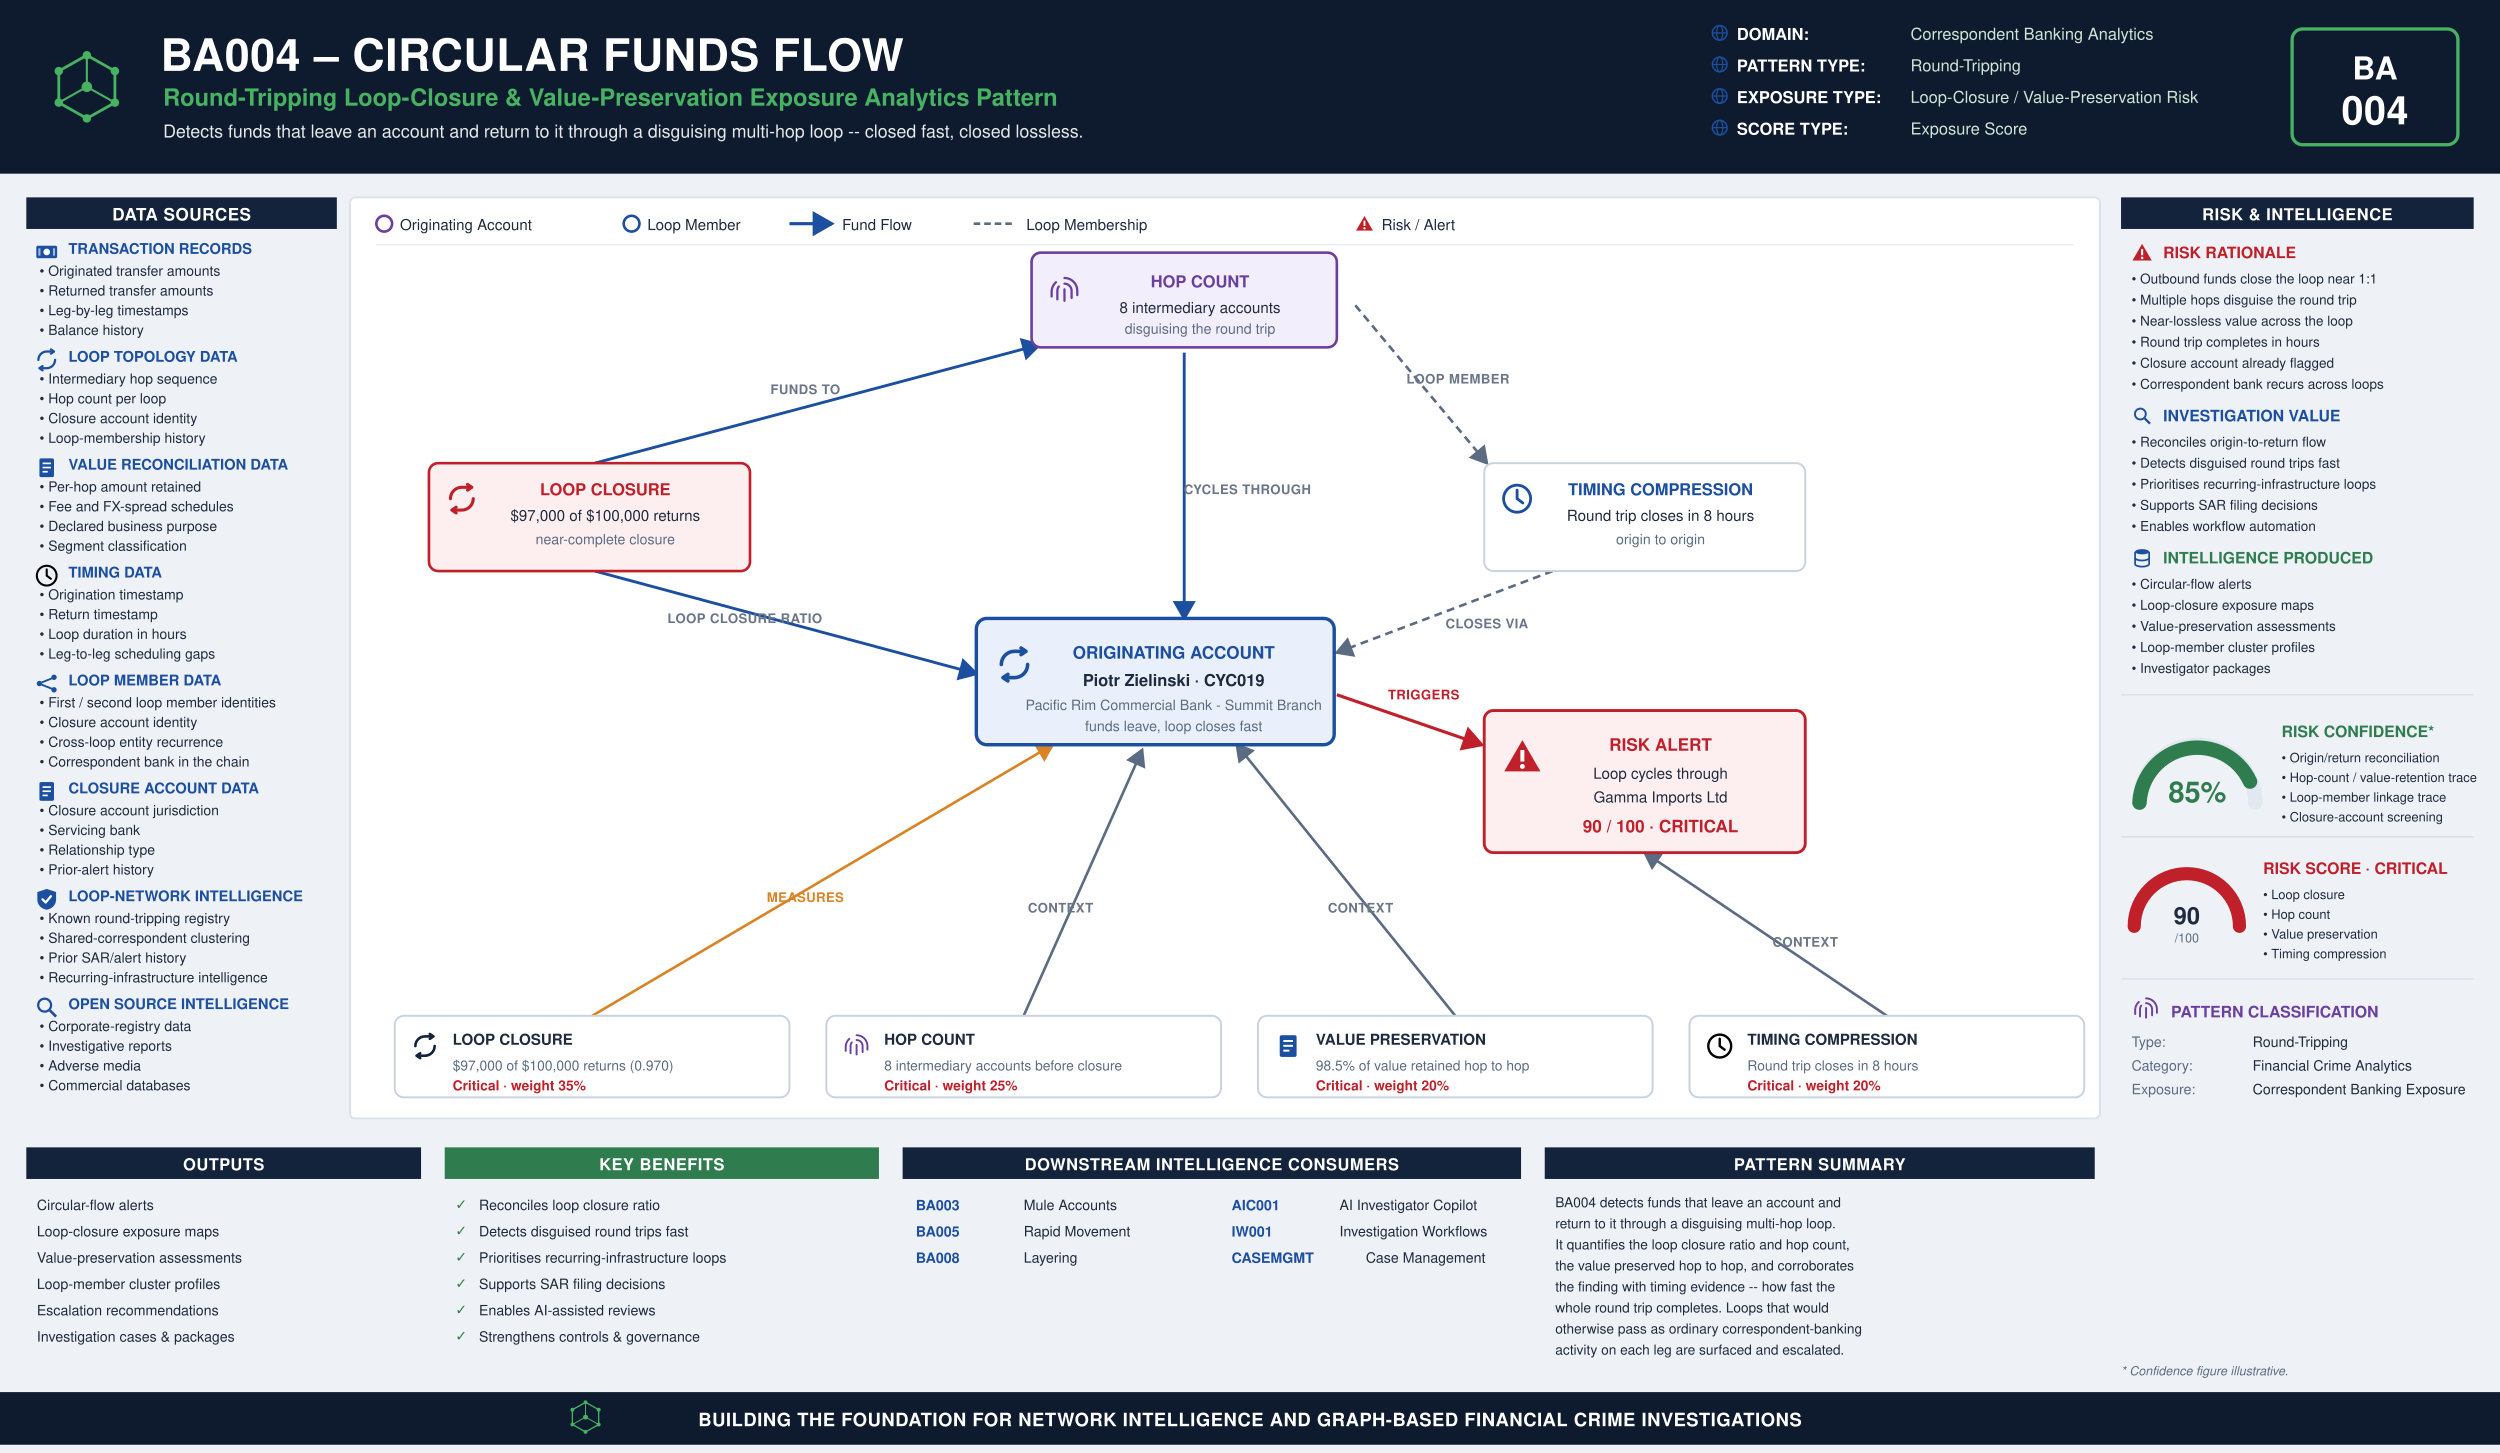
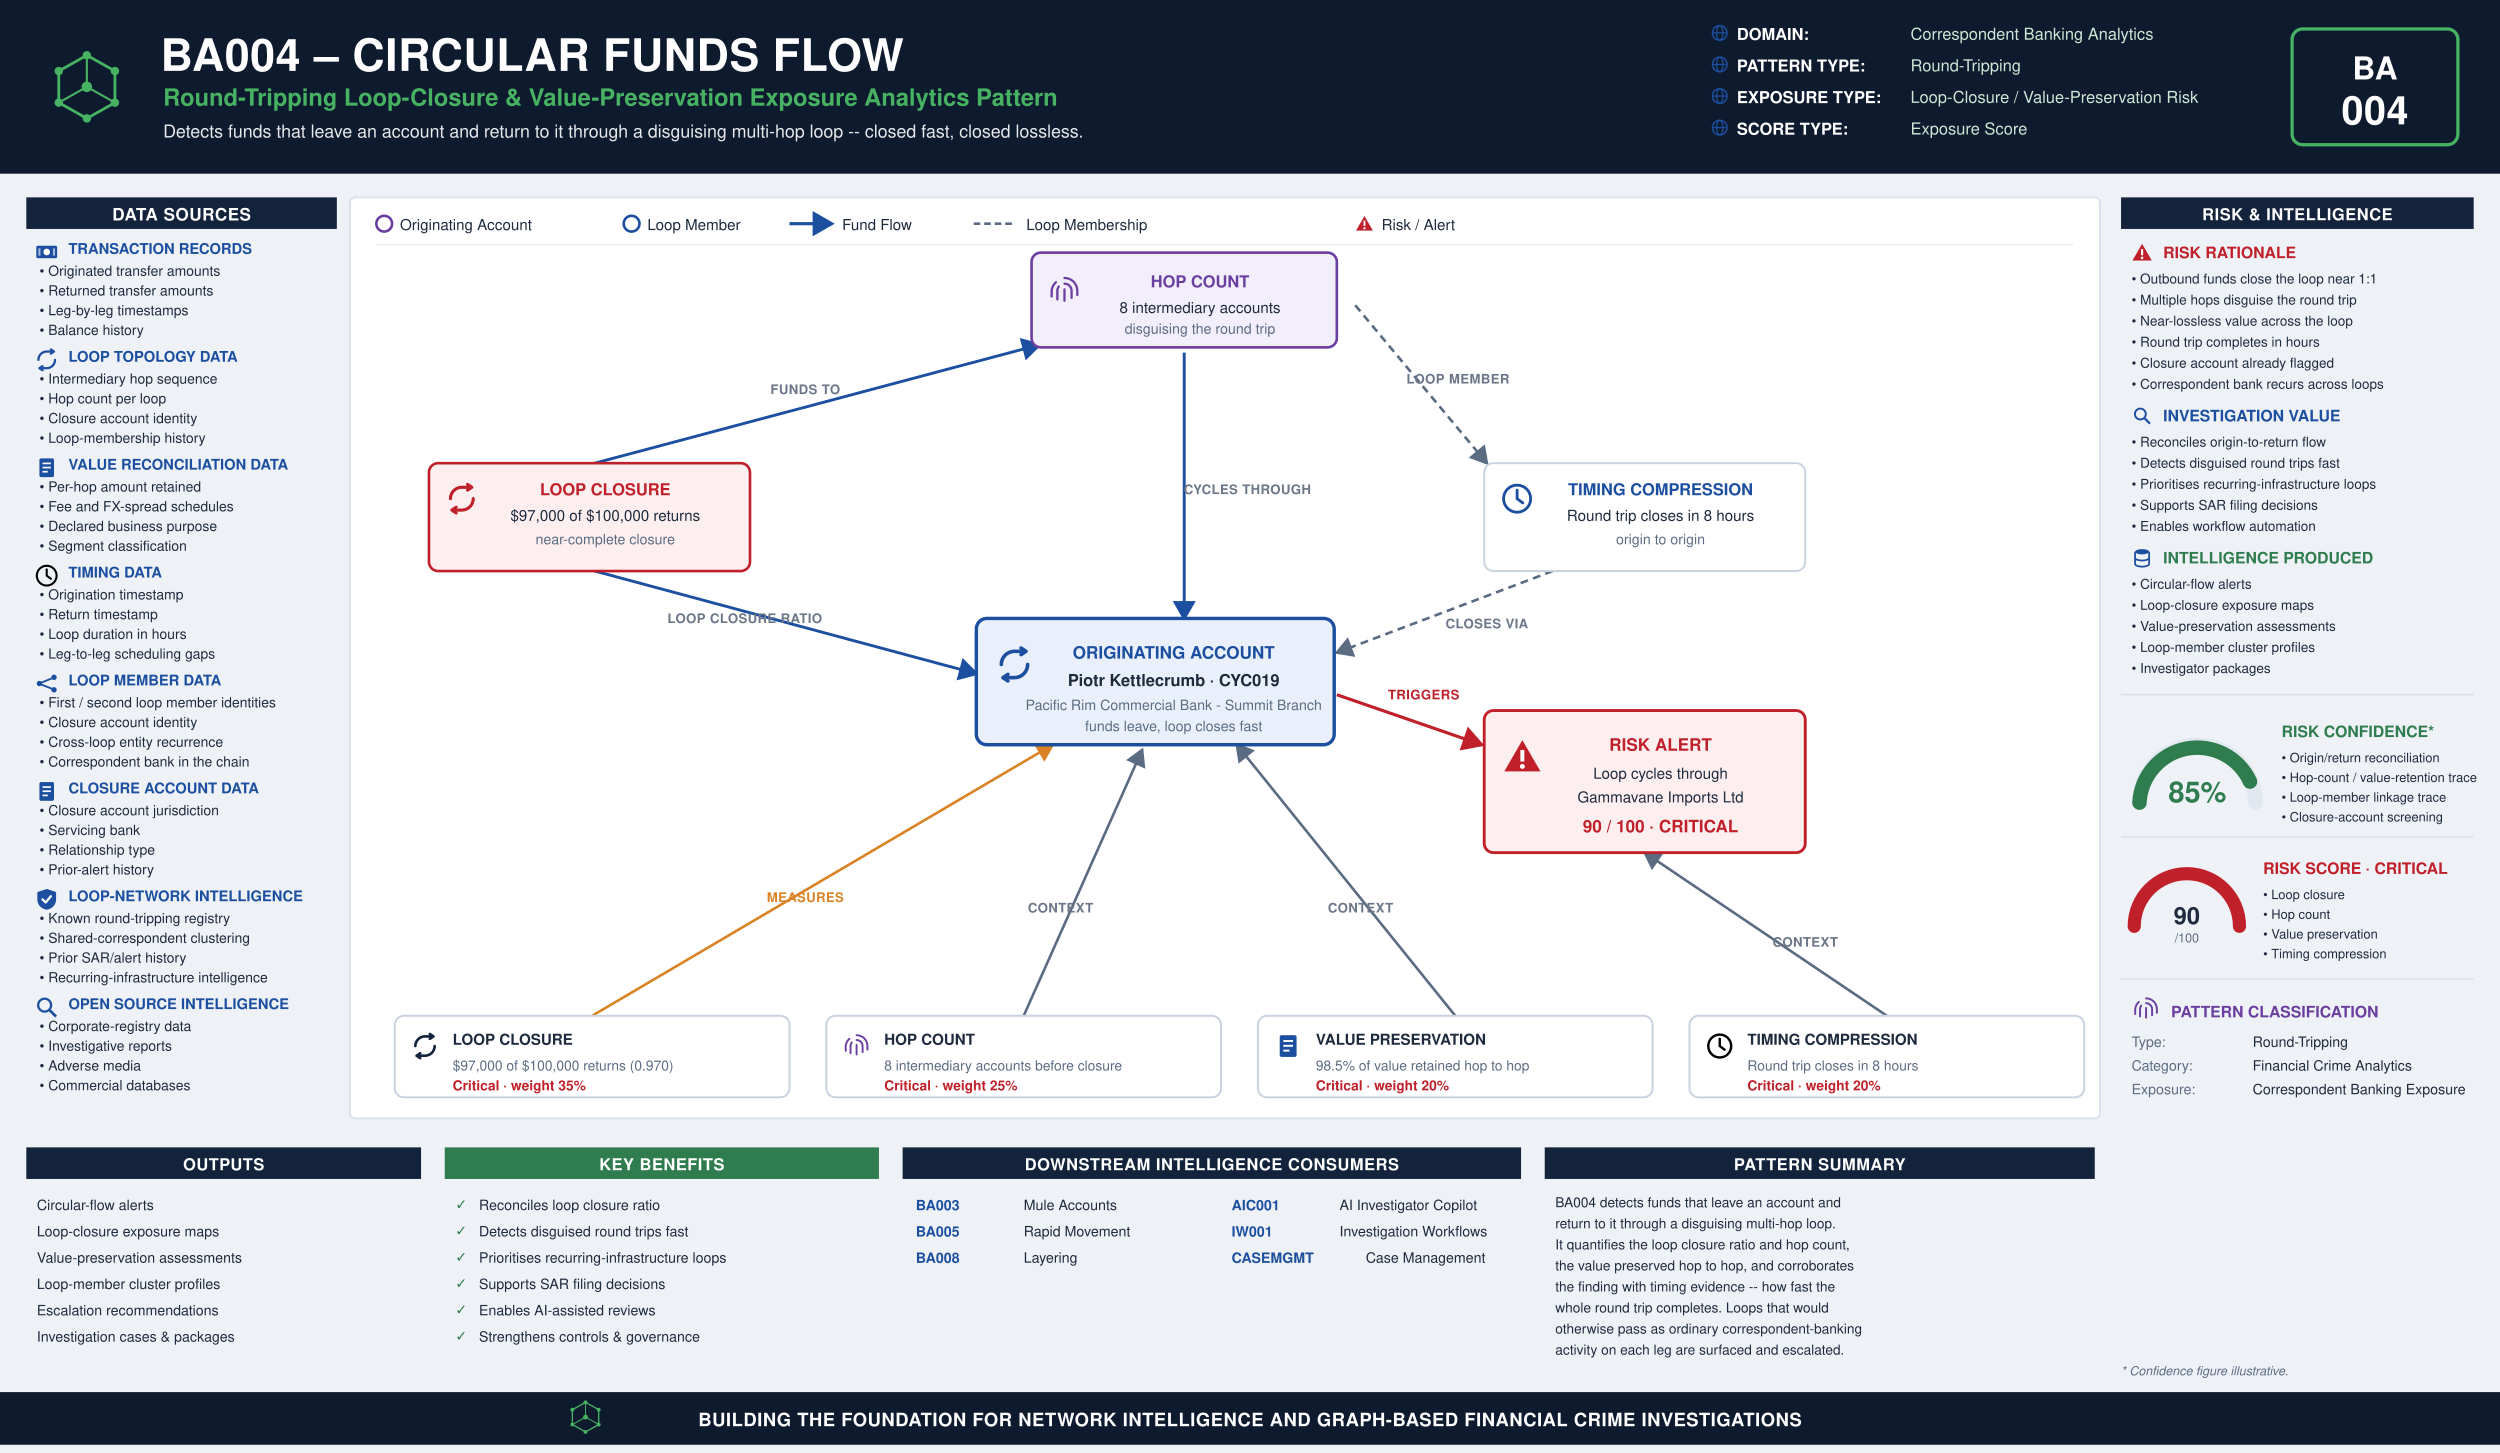
<svg xmlns="http://www.w3.org/2000/svg" viewBox="0 0 1900 1104" font-family="Helvetica, Arial, sans-serif" text-rendering="geometricPrecision">
  <defs>
    <style>
      .nvy{fill:#12233b}.grn{fill:#2f7d4f}.red{fill:#c0202a}.gold{fill:#f4a920}.pur{fill:#6a3fa0}
      .wht{fill:#ffffff}.ink{fill:#1e2a3d}.blu{fill:#1c4fa0}.sub{fill:#5b6b82}
      .hd{fill:#ffffff;font-weight:bold;letter-spacing:.4px}
      .sh{font-weight:bold;fill:#1c4fa0}.b{font-weight:bold}
      .card{fill:#ffffff;stroke:#c9d2df;stroke-width:1.5}
      .elab{fill:#6b7688;font-weight:bold;letter-spacing:.3px}
      text{dominant-baseline:middle}
    </style>
    <marker id="ar" markerWidth="9" markerHeight="9" refX="6" refY="4" orient="auto">
      <path d="M0 0l7 4L0 8z" fill="#1c4fa0" />
    </marker>
    <marker id="arR" markerWidth="9" markerHeight="9" refX="6" refY="4" orient="auto">
      <path d="M0 0l7 4L0 8z" fill="#c0202a" />
    </marker>
    <marker id="arO" markerWidth="9" markerHeight="9" refX="6" refY="4" orient="auto">
      <path d="M0 0l7 4L0 8z" fill="#d98324" />
    </marker>
    <marker id="arG" markerWidth="9" markerHeight="9" refX="6" refY="4" orient="auto">
      <path d="M0 0l7 4L0 8z" fill="#5b6b82" />
    </marker>
    <symbol id="i-globe" viewBox="0 0 24 24">
      <circle cx="12" cy="12" r="9.5" fill="none" stroke="#1c4fa0" stroke-width="2" />
      <ellipse cx="12" cy="12" rx="4" ry="9.5" fill="none" stroke="#1c4fa0" stroke-width="1.6" />
      <line x1="2.5" y1="12" x2="21.5" y2="12" stroke="#1c4fa0" stroke-width="1.6" />
    </symbol>
    <symbol id="i-doc" viewBox="0 0 24 24">
      <rect x="5" y="3" width="14" height="18" rx="1.5" fill="#1c4fa0" />
      <rect x="8" y="7" width="8" height="1.6" fill="#fff" />
      <rect x="8" y="11" width="8" height="1.6" fill="#fff" />
      <rect x="8" y="15" width="5" height="1.6" fill="#fff" />
    </symbol>
    <symbol id="i-link" viewBox="0 0 24 24">
      <circle cx="5" cy="12" r="2.6" fill="#1c4fa0" />
      <circle cx="19" cy="6" r="2.6" fill="#1c4fa0" />
      <circle cx="19" cy="18" r="2.6" fill="#1c4fa0" />
      <line x1="7" y1="11" x2="17" y2="7" stroke="#1c4fa0" stroke-width="1.8" />
      <line x1="7" y1="13" x2="17" y2="17" stroke="#1c4fa0" stroke-width="1.8" />
    </symbol>
    <symbol id="i-search" viewBox="0 0 24 24">
      <circle cx="10" cy="10" r="6.2" fill="none" stroke="#1c4fa0" stroke-width="2.2" />
      <line x1="15" y1="15" x2="21" y2="21" stroke="#1c4fa0" stroke-width="2.6" />
    </symbol>
    <symbol id="i-shield" viewBox="0 0 24 24">
      <path d="M12 2 21 5v7c0 5.5-3.8 9-9 10-5.2-1-9-4.5-9-10V5z" fill="#1c4fa0" />
      <path d="M8 12l3 3 5-6" fill="none" stroke="#fff" stroke-width="2.2" stroke-linecap="round" stroke-linejoin="round" />
    </symbol>
    <symbol id="i-alert" viewBox="0 0 24 24">
      <path d="M12 2 23 21H1z" fill="#c0202a" />
      <rect x="10.8" y="8" width="2.4" height="7" fill="#fff" />
      <circle cx="12" cy="18" r="1.5" fill="#fff" />
    </symbol>
    <symbol id="i-db" viewBox="0 0 24 24">
      <ellipse cx="12" cy="5" rx="8" ry="3" fill="#1c4fa0" />
      <path d="M4 5v14c0 1.6 3.6 3 8 3s8-1.4 8-3V5" fill="none" stroke="#1c4fa0" stroke-width="2" />
      <path d="M4 12c0 1.6 3.6 3 8 3s8-1.4 8-3" fill="none" stroke="#1c4fa0" stroke-width="2" />
    </symbol>
    <symbol id="i-fp" viewBox="0 0 24 24">
      <g fill="none" stroke="#6a3fa0" stroke-width="1.6" stroke-linecap="round">
        <path d="M12 3a9 9 0 0 1 9 9v3" />
        <path d="M6 6a9 9 0 0 0-3 6v4" />
        <path d="M12 7a5 5 0 0 1 5 5v5" />
        <path d="M8 9a5 5 0 0 0-1 3v6" />
        <path d="M12 11v8" />
      </g>
    </symbol>
    <symbol id="i-cash" viewBox="0 0 24 24">
      <rect x="2" y="6" width="20" height="12" rx="1.5" fill="currentColor" />
      <circle cx="12" cy="12" r="3.2" fill="#fff" />
      <rect x="4" y="8.5" width="2" height="7" fill="#fff" opacity=".6" />
      <rect x="18" y="8.5" width="2" height="7" fill="#fff" opacity=".6" />
    </symbol>
    <symbol id="i-bank" viewBox="0 0 24 24">
      <path d="M12 2 22 8H2z" fill="currentColor" />
      <rect x="4" y="9" width="2.4" height="10" fill="currentColor" />
      <rect x="10.8" y="9" width="2.4" height="10" fill="currentColor" />
      <rect x="17.6" y="9" width="2.4" height="10" fill="currentColor" />
      <rect x="2" y="20" width="20" height="2" fill="currentColor" />
    </symbol>
    <symbol id="i-clock" viewBox="0 0 24 24">
      <circle cx="12" cy="12" r="9.5" fill="none" stroke="currentColor" stroke-width="2" />
      <path d="M12 6v6l4 3" fill="none" stroke="currentColor" stroke-width="2" stroke-linecap="round" />
    </symbol>
    <symbol id="i-loop" viewBox="0 0 24 24">
      <path d="M4 12a8 8 0 0 1 8-8h4" fill="none" stroke="currentColor" stroke-width="2.2" stroke-linecap="round" />
      <path d="M16 2l3 2-3 2" fill="none" stroke="currentColor" stroke-width="2.2" stroke-linecap="round" stroke-linejoin="round" />
      <path d="M20 12a8 8 0 0 1-8 8H8" fill="none" stroke="currentColor" stroke-width="2.2" stroke-linecap="round" />
      <path d="M8 22l-3-2 3-2" fill="none" stroke="currentColor" stroke-width="2.2" stroke-linecap="round" stroke-linejoin="round" />
    </symbol>
    <symbol id="i-hex" viewBox="0 0 48 48">
      <g fill="none" stroke="#46b262" stroke-width="1.6">
        <path d="M24 6 40 15v18L24 42 8 33V15z" />
      </g>
      <g fill="#46b262">
        <circle cx="24" cy="6" r="2.4" />
        <circle cx="40" cy="15" r="2.4" />
        <circle cx="40" cy="33" r="2.4" />
        <circle cx="24" cy="42" r="2.4" />
        <circle cx="8" cy="33" r="2.4" />
        <circle cx="8" cy="15" r="2.4" />
        <circle cx="24" cy="24" r="3" />
      </g>
      <g stroke="#46b262" stroke-width="1.2">
        <line x1="24" y1="24" x2="24" y2="6" />
        <line x1="24" y1="24" x2="40" y2="33" />
        <line x1="24" y1="24" x2="8" y2="33" />
      </g>
    </symbol>
  </defs>
  <rect width="1900" height="1104" fill="#eef1f6" />
  <rect x="0" y="0" width="1900" height="132" fill="#0e1b2e" />
  <use href="#i-hex" x="34" y="34" width="64" height="64" />
  <text x="122" y="42" class="hd" font-size="34">BA004 – CIRCULAR FUNDS FLOW</text>
  <text x="124" y="74" font-size="18" font-weight="bold" fill="#46b262">Round-Tripping Loop-Closure &amp; Value-Preservation Exposure Analytics Pattern</text>
  <text x="124" y="100" class="wht" font-size="13.5" opacity=".9">Detects funds that leave an account and return to it through a disguising multi-hop loop -- closed fast, closed lossless.</text>
  <g font-size="12.5">
    <use href="#i-globe" x="1300" y="18" width="14" height="14" />
    <text x="1320" y="26" class="wht b">DOMAIN:</text>
    <text x="1452" y="26" fill="#cfe6d6">Correspondent Banking Analytics</text>
    <use href="#i-globe" x="1300" y="42" width="14" height="14" />
    <text x="1320" y="50" class="wht b">PATTERN TYPE:</text>
    <text x="1452" y="50" fill="#cfe6d6">Round-Tripping</text>
    <use href="#i-globe" x="1300" y="66" width="14" height="14" />
    <text x="1320" y="74" class="wht b">EXPOSURE TYPE:</text>
    <text x="1452" y="74" fill="#cfe6d6">Loop-Closure / Value-Preservation Risk</text>
    <use href="#i-globe" x="1300" y="90" width="14" height="14" />
    <text x="1320" y="98" class="wht b">SCORE TYPE:</text>
    <text x="1452" y="98" fill="#cfe6d6">Exposure Score</text>
  </g>
  <rect x="1742" y="22" width="126" height="88" rx="8" fill="#0e1b2e" stroke="#46b262" stroke-width="2.5" />
  <text x="1805" y="52" class="hd" font-size="24" text-anchor="middle" fill="#46b262">BA</text>
  <text x="1805" y="84" class="hd" font-size="30" text-anchor="middle" fill="#46b262">004</text>
  <rect x="20" y="150" width="236" height="24" class="nvy" />
  <text x="138" y="163" class="hd" font-size="13" text-anchor="middle">DATA SOURCES</text>
  <g font-size="10.6">
    <g transform="translate(0,182)">
      <use href="#i-cash" x="26" y="0" width="19" height="19" color="#1c4fa0" />
      <text x="52" y="7" class="sh" font-size="11.2">TRANSACTION RECORDS</text>
      <text x="30" y="24" class="ink">• Originated transfer amounts</text>
      <text x="30" y="39" class="ink">• Returned transfer amounts</text>
      <text x="30" y="54" class="ink">• Leg-by-leg timestamps</text>
      <text x="30" y="69" class="ink">• Balance history</text>
    </g>
    <g transform="translate(0,264)">
      <use href="#i-loop" x="26" y="0" width="19" height="19" color="#1c4fa0" />
      <text x="52" y="7" class="sh" font-size="11.2">LOOP TOPOLOGY DATA</text>
      <text x="30" y="24" class="ink">• Intermediary hop sequence</text>
      <text x="30" y="39" class="ink">• Hop count per loop</text>
      <text x="30" y="54" class="ink">• Closure account identity</text>
      <text x="30" y="69" class="ink">• Loop-membership history</text>
    </g>
    <g transform="translate(0,346)">
      <use href="#i-doc" x="26" y="0" width="19" height="19" />
      <text x="52" y="7" class="sh" font-size="11.2">VALUE RECONCILIATION DATA</text>
      <text x="30" y="24" class="ink">• Per-hop amount retained</text>
      <text x="30" y="39" class="ink">• Fee and FX-spread schedules</text>
      <text x="30" y="54" class="ink">• Declared business purpose</text>
      <text x="30" y="69" class="ink">• Segment classification</text>
    </g>
    <g transform="translate(0,428)">
      <use href="#i-clock" x="26" y="0" width="19" height="19" />
      <text x="52" y="7" class="sh" font-size="11.2">TIMING DATA</text>
      <text x="30" y="24" class="ink">• Origination timestamp</text>
      <text x="30" y="39" class="ink">• Return timestamp</text>
      <text x="30" y="54" class="ink">• Loop duration in hours</text>
      <text x="30" y="69" class="ink">• Leg-to-leg scheduling gaps</text>
    </g>
    <g transform="translate(0,510)">
      <use href="#i-link" x="26" y="0" width="19" height="19" />
      <text x="52" y="7" class="sh" font-size="11.2">LOOP MEMBER DATA</text>
      <text x="30" y="24" class="ink">• First / second loop member identities</text>
      <text x="30" y="39" class="ink">• Closure account identity</text>
      <text x="30" y="54" class="ink">• Cross-loop entity recurrence</text>
      <text x="30" y="69" class="ink">• Correspondent bank in the chain</text>
    </g>
    <g transform="translate(0,592)">
      <use href="#i-doc" x="26" y="0" width="19" height="19" />
      <text x="52" y="7" class="sh" font-size="11.2">CLOSURE ACCOUNT DATA</text>
      <text x="30" y="24" class="ink">• Closure account jurisdiction</text>
      <text x="30" y="39" class="ink">• Servicing bank</text>
      <text x="30" y="54" class="ink">• Relationship type</text>
      <text x="30" y="69" class="ink">• Prior-alert history</text>
    </g>
    <g transform="translate(0,674)">
      <use href="#i-shield" x="26" y="0" width="19" height="19" />
      <text x="52" y="7" class="sh" font-size="11.2">LOOP-NETWORK INTELLIGENCE</text>
      <text x="30" y="24" class="ink">• Known round-tripping registry</text>
      <text x="30" y="39" class="ink">• Shared-correspondent clustering</text>
      <text x="30" y="54" class="ink">• Prior SAR/alert history</text>
      <text x="30" y="69" class="ink">• Recurring-infrastructure intelligence</text>
    </g>
    <g transform="translate(0,756)">
      <use href="#i-search" x="26" y="0" width="19" height="19" />
      <text x="52" y="7" class="sh" font-size="11.2">OPEN SOURCE INTELLIGENCE</text>
      <text x="30" y="24" class="ink">• Corporate-registry data</text>
      <text x="30" y="39" class="ink">• Investigative reports</text>
      <text x="30" y="54" class="ink">• Adverse media</text>
      <text x="30" y="69" class="ink">• Commercial databases</text>
    </g>
  </g>
  <rect x="266" y="150" width="1330" height="700" rx="4" fill="#ffffff" stroke="#dbe2ec" stroke-width="1.5" />
  <g font-size="11.5" class="ink">
    <circle cx="292" cy="170" r="6" fill="none" stroke="#6a3fa0" stroke-width="2" />
    <text x="304" y="171">Originating Account</text>
    <circle cx="480" cy="170" r="6" fill="none" stroke="#1c4fa0" stroke-width="2" />
    <text x="492" y="171">Loop Member</text>
    <line x1="600" y1="170" x2="632" y2="170" stroke="#1c4fa0" stroke-width="2.4" marker-end="url(#ar)" />
    <text x="640" y="171">Fund Flow</text>
    <line x1="740" y1="170" x2="772" y2="170" stroke="#5b6b82" stroke-width="2" stroke-dasharray="5 3" />
    <text x="780" y="171">Loop Membership</text>
    <use href="#i-alert" x="1030" y="163" width="14" height="14" />
    <text x="1050" y="171">Risk / Alert</text>
  </g>
  <line x1="286" y1="186" x2="1576" y2="186" stroke="#e6ebf2" />
  <g fill="none">
    <path d="M452 352 L790 262" stroke="#1c4fa0" stroke-width="2.2" marker-end="url(#ar)" />
    <path d="M1030 232 L1130 352" stroke="#5b6b82" stroke-width="2" stroke-dasharray="6 4" marker-end="url(#arG)" />
    <path d="M900 268 L900 470" stroke="#1c4fa0" stroke-width="2.2" marker-end="url(#ar)" />
    <path d="M1180 434 L1016 496" stroke="#5b6b82" stroke-width="2" stroke-dasharray="6 4" marker-end="url(#arG)" />
    <path d="M452 434 L742 512" stroke="#1c4fa0" stroke-width="2.2" marker-end="url(#ar)" />
    <path d="M1016 528 L1126 566" stroke="#c0202a" stroke-width="2.4" marker-end="url(#arR)" />
    <path d="M450 772 L800 566" stroke="#d98324" stroke-width="2" marker-end="url(#arO)" />
    <path d="M778 772 L868 570" stroke="#5b6b82" stroke-width="2" marker-end="url(#arG)" />
    <path d="M1106 772 L940 566" stroke="#5b6b82" stroke-width="2" marker-end="url(#arG)" />
    <path d="M1434 772 L1250 648" stroke="#5b6b82" stroke-width="2" marker-end="url(#arG)" />
  </g>
  <g font-size="10" class="elab" text-anchor="middle">
    <text x="612" y="296">FUNDS TO</text>
    <text x="1108" y="288" fill="#6b7688">LOOP MEMBER</text>
    <text x="948" y="372">CYCLES THROUGH</text>
    <text x="1130" y="474" fill="#6b7688">CLOSES VIA</text>
    <text x="566" y="470">LOOP CLOSURE RATIO</text>
    <text x="1082" y="528" fill="#c0202a">TRIGGERS</text>
    <text x="612" y="682" fill="#d98324">MEASURES</text>
    <text x="806" y="690">CONTEXT</text>
    <text x="1034" y="690">CONTEXT</text>
    <text x="1372" y="716">CONTEXT</text>
  </g>
  <g>
    <rect x="326" y="352" width="244" height="82" rx="7" fill="#fdeef0" stroke="#c0202a" stroke-width="2" />
    <use href="#i-loop" x="338" y="366" width="26" height="26" color="#c0202a" />
    <text x="460" y="372" class="red b" font-size="12.5" text-anchor="middle">LOOP CLOSURE</text>
    <text x="460" y="392" class="ink" font-size="11.5" text-anchor="middle">$97,000 of $100,000 returns</text>
    <text x="460" y="410" class="sub" font-size="10.8" text-anchor="middle">near-complete closure</text>
  </g>
  <g>
    <rect x="784" y="192" width="232" height="72" rx="7" fill="#f3eefb" stroke="#6a3fa0" stroke-width="2" />
    <use href="#i-fp" x="796" y="208" width="26" height="26" />
    <text x="912" y="214" class="pur b" font-size="12.5" text-anchor="middle">HOP COUNT</text>
    <text x="912" y="234" class="ink" font-size="11.5" text-anchor="middle">8 intermediary accounts</text>
    <text x="912" y="250" class="sub" font-size="10.8" text-anchor="middle">disguising the round trip</text>
  </g>
  <g>
    <rect x="1128" y="352" width="244" height="82" rx="7" class="card" />
    <use href="#i-clock" x="1140" y="366" width="26" height="26" color="#1c4fa0" />
    <text x="1262" y="372" class="blu b" font-size="12.5" text-anchor="middle">TIMING COMPRESSION</text>
    <text x="1262" y="392" class="ink" font-size="11.5" text-anchor="middle">Round trip closes in 8 hours</text>
    <text x="1262" y="410" class="sub" font-size="10.8" text-anchor="middle">origin to origin</text>
  </g>
  <g>
    <rect x="742" y="470" width="272" height="96" rx="8" fill="#e9f0fb" stroke="#1c4fa0" stroke-width="2.6" />
    <use href="#i-loop" x="756" y="490" width="30" height="30" color="#1c4fa0" />
    <text x="892" y="496" class="blu b" font-size="13" text-anchor="middle">ORIGINATING ACCOUNT</text>
-     <text x="892" y="517" class="ink b" font-size="12.5" text-anchor="middle">Piotr Zielinski · CYC019</text>
+     <text x="892" y="517" class="ink b" font-size="12.5" text-anchor="middle">Piotr Kettlecrumb · CYC019</text>
    <text x="892" y="536" class="sub" font-size="10.8" text-anchor="middle">Pacific Rim Commercial Bank - Summit Branch</text>
    <text x="892" y="552" class="sub" font-size="10.8" text-anchor="middle">funds leave, loop closes fast</text>
  </g>
  <g>
    <rect x="1128" y="540" width="244" height="108" rx="7" fill="#fdeef0" stroke="#c0202a" stroke-width="2.2" />
    <use href="#i-alert" x="1142" y="560" width="30" height="30" />
    <text x="1262" y="566" class="red b" font-size="13" text-anchor="middle">RISK ALERT</text>
    <text x="1262" y="588" class="ink" font-size="11.5" text-anchor="middle">Loop cycles through</text>
-     <text x="1262" y="606" class="ink" font-size="11.5" text-anchor="middle">Gamma Imports Ltd</text>
+     <text x="1262" y="606" class="ink" font-size="11.5" text-anchor="middle">Gammavane Imports Ltd</text>
    <text x="1262" y="628" class="red b" font-size="13" text-anchor="middle">90 / 100 · CRITICAL</text>
  </g>
  <g>
    <rect x="300" y="772" width="300" height="62" rx="7" class="card" />
    <use href="#i-loop" x="312" y="784" width="22" height="22" color="#12233b" />
    <text x="344" y="790" class="ink b" font-size="11.5">LOOP CLOSURE</text>
    <text x="344" y="810" class="sub" font-size="10.5">$97,000 of $100,000 returns (0.970)</text>
    <text x="344" y="825" class="red b" font-size="10.5">Critical · weight 35%</text>
    <rect x="628" y="772" width="300" height="62" rx="7" class="card" />
    <use href="#i-fp" x="640" y="784" width="22" height="22" />
    <text x="672" y="790" class="ink b" font-size="11.5">HOP COUNT</text>
    <text x="672" y="810" class="sub" font-size="10.5">8 intermediary accounts before closure</text>
    <text x="672" y="825" class="red b" font-size="10.5">Critical · weight 25%</text>
    <rect x="956" y="772" width="300" height="62" rx="7" class="card" />
    <use href="#i-doc" x="968" y="784" width="22" height="22" />
    <text x="1000" y="790" class="ink b" font-size="11.5">VALUE PRESERVATION</text>
    <text x="1000" y="810" class="sub" font-size="10.5">98.5% of value retained hop to hop</text>
    <text x="1000" y="825" class="red b" font-size="10.5">Critical · weight 20%</text>
    <rect x="1284" y="772" width="300" height="62" rx="7" class="card" />
    <use href="#i-clock" x="1296" y="784" width="22" height="22" />
    <text x="1328" y="790" class="ink b" font-size="11.5">TIMING COMPRESSION</text>
    <text x="1328" y="810" class="sub" font-size="10.5">Round trip closes in 8 hours</text>
    <text x="1328" y="825" class="red b" font-size="10.5">Critical · weight 20%</text>
  </g>
  <rect x="1612" y="150" width="268" height="24" class="nvy" />
  <text x="1746" y="163" class="hd" font-size="12.5" text-anchor="middle">RISK &amp; INTELLIGENCE</text>
  <g font-size="10.3">
    <use href="#i-alert" x="1620" y="184" width="16" height="16" />
    <text x="1644" y="192" class="red b" font-size="12">RISK RATIONALE</text>
    <g class="ink">
      <text x="1620" y="212">• Outbound funds close the loop near 1:1</text>
      <text x="1620" y="228">• Multiple hops disguise the round trip</text>
      <text x="1620" y="244">• Near-lossless value across the loop</text>
      <text x="1620" y="260">• Round trip completes in hours</text>
      <text x="1620" y="276">• Closure account already flagged</text>
      <text x="1620" y="292">• Correspondent bank recurs across loops</text>
    </g>
    <use href="#i-search" x="1620" y="308" width="16" height="16" />
    <text x="1644" y="316" class="blu b" font-size="12">INVESTIGATION VALUE</text>
    <g class="ink">
      <text x="1620" y="336">• Reconciles origin-to-return flow</text>
      <text x="1620" y="352">• Detects disguised round trips fast</text>
      <text x="1620" y="368">• Prioritises recurring-infrastructure loops</text>
      <text x="1620" y="384">• Supports SAR filing decisions</text>
      <text x="1620" y="400">• Enables workflow automation</text>
    </g>
    <use href="#i-db" x="1620" y="416" width="16" height="16" />
    <text x="1644" y="424" class="grn b" font-size="12">INTELLIGENCE PRODUCED</text>
    <g class="ink">
      <text x="1620" y="444">• Circular-flow alerts</text>
      <text x="1620" y="460">• Loop-closure exposure maps</text>
      <text x="1620" y="476">• Value-preservation assessments</text>
      <text x="1620" y="492">• Loop-member cluster profiles</text>
      <text x="1620" y="508">• Investigator packages</text>
    </g>
  </g>
  <line x1="1612" y1="528" x2="1880" y2="528" stroke="#d7deea" />
  <path d="M1626 610 A44 44 0 0 1 1714 610" fill="none" stroke="#e2e8f0" stroke-width="11" stroke-linecap="round" />
  <path d="M1626 610 A44 44 0 0 1 1710 594" fill="none" stroke="#2f7d4f" stroke-width="11" stroke-linecap="round" />
  <text x="1670" y="602" class="grn b" font-size="22" text-anchor="middle">85%</text>
  <text x="1734" y="556" class="grn b" font-size="12">RISK CONFIDENCE*</text>
  <g font-size="9.8" class="ink">
    <text x="1734" y="576">• Origin/return reconciliation</text>
    <text x="1734" y="591">• Hop-count / value-retention trace</text>
    <text x="1734" y="606">• Loop-member linkage trace</text>
    <text x="1734" y="621">• Closure-account screening</text>
  </g>
  <line x1="1612" y1="636" x2="1880" y2="636" stroke="#d7deea" />
  <path d="M1622 704 A40 40 0 0 1 1702 704" fill="none" stroke="#c0202a" stroke-width="10" stroke-linecap="round" />
  <text x="1662" y="696" class="ink b" font-size="18" text-anchor="middle">90</text>
  <text x="1662" y="713" class="sub" font-size="9.5" text-anchor="middle">/100</text>
  <text x="1720" y="660" class="red b" font-size="12">RISK SCORE · CRITICAL</text>
  <g font-size="9.8" class="ink">
    <text x="1720" y="680">• Loop closure</text>
    <text x="1720" y="695">• Hop count</text>
    <text x="1720" y="710">• Value preservation</text>
    <text x="1720" y="725">• Timing compression</text>
  </g>
  <line x1="1612" y1="744" x2="1880" y2="744" stroke="#d7deea" />
  <use href="#i-fp" x="1620" y="756" width="22" height="22" />
  <text x="1650" y="769" class="pur b" font-size="12">PATTERN CLASSIFICATION</text>
  <g font-size="10.8">
    <text x="1620" y="792" class="sub">Type:</text>
    <text x="1712" y="792" class="ink">Round-Tripping</text>
    <text x="1620" y="810" class="sub">Category:</text>
    <text x="1712" y="810" class="ink">Financial Crime Analytics</text>
    <text x="1620" y="828" class="sub">Exposure:</text>
    <text x="1712" y="828" class="ink">Correspondent Banking Exposure</text>
  </g>
  <g transform="translate(20,872)">
    <rect x="0" y="0" width="300" height="24" class="nvy" />
    <text x="150" y="13" class="hd" font-size="12.5" text-anchor="middle">OUTPUTS</text>
    <g font-size="10.8" class="ink">
      <text x="8" y="44">Circular-flow alerts</text>
      <text x="8" y="64">Loop-closure exposure maps</text>
      <text x="8" y="84">Value-preservation assessments</text>
      <text x="8" y="104">Loop-member cluster profiles</text>
      <text x="8" y="124">Escalation recommendations</text>
      <text x="8" y="144">Investigation cases &amp; packages</text>
    </g>
  </g>
  <g transform="translate(338,872)">
    <rect x="0" y="0" width="330" height="24" class="grn" />
    <text x="165" y="13" class="hd" font-size="12.5" text-anchor="middle">KEY BENEFITS</text>
    <g font-size="10.8" class="ink">
      <g fill="#2f7d4f" font-weight="bold">
        <text x="8" y="44">✓</text>
        <text x="8" y="64">✓</text>
        <text x="8" y="84">✓</text>
        <text x="8" y="104">✓</text>
        <text x="8" y="124">✓</text>
        <text x="8" y="144">✓</text>
      </g>
      <text x="26" y="44">Reconciles loop closure ratio</text>
      <text x="26" y="64">Detects disguised round trips fast</text>
      <text x="26" y="84">Prioritises recurring-infrastructure loops</text>
      <text x="26" y="104">Supports SAR filing decisions</text>
      <text x="26" y="124">Enables AI-assisted reviews</text>
      <text x="26" y="144">Strengthens controls &amp; governance</text>
    </g>
  </g>
  <g transform="translate(686,872)">
    <rect x="0" y="0" width="470" height="24" class="nvy" />
    <text x="235" y="13" class="hd" font-size="12.5" text-anchor="middle">DOWNSTREAM INTELLIGENCE CONSUMERS</text>
    <g font-size="10.8">
      <text x="10" y="44" class="sh">BA003</text>
      <text x="92" y="44" class="ink">Mule Accounts</text>
      <text x="10" y="64" class="sh">BA005</text>
      <text x="92" y="64" class="ink">Rapid Movement</text>
      <text x="10" y="84" class="sh">BA008</text>
      <text x="92" y="84" class="ink">Layering</text>
      <text x="250" y="44" class="sh">AIC001</text>
      <text x="332" y="44" class="ink">AI Investigator Copilot</text>
      <text x="250" y="64" class="sh">IW001</text>
      <text x="332" y="64" class="ink">Investigation Workflows</text>
      <text x="250" y="84" class="sh">CASEMGMT</text>
      <text x="352" y="84" class="ink">Case Management</text>
    </g>
  </g>
  <g transform="translate(1174,872)">
    <rect x="0" y="0" width="418" height="24" class="nvy" />
    <text x="209" y="13" class="hd" font-size="12.5" text-anchor="middle">PATTERN SUMMARY</text>
    <g font-size="10.4" class="ink">
      <text x="8" y="42">BA004 detects funds that leave an account and</text>
      <text x="8" y="58">return to it through a disguising multi-hop loop.</text>
      <text x="8" y="74">It quantifies the loop closure ratio and hop count,</text>
      <text x="8" y="90">the value preserved hop to hop, and corroborates</text>
      <text x="8" y="106">the finding with timing evidence -- how fast the</text>
      <text x="8" y="122">whole round trip completes. Loops that would</text>
      <text x="8" y="138">otherwise pass as ordinary correspondent-banking</text>
      <text x="8" y="154">activity on each leg are surfaced and escalated.</text>
    </g>
  </g>
  <text x="1612" y="1042" class="sub" font-size="9.5" font-style="italic">* Confidence figure illustrative.</text>
  <rect x="0" y="1058" width="1900" height="40" fill="#0e1b2e" />
  <use href="#i-hex" x="430" y="1062" width="30" height="30" />
  <text x="950" y="1079" class="hd" font-size="14" text-anchor="middle">BUILDING THE FOUNDATION FOR NETWORK INTELLIGENCE AND GRAPH-BASED FINANCIAL CRIME INVESTIGATIONS</text>
</svg>
